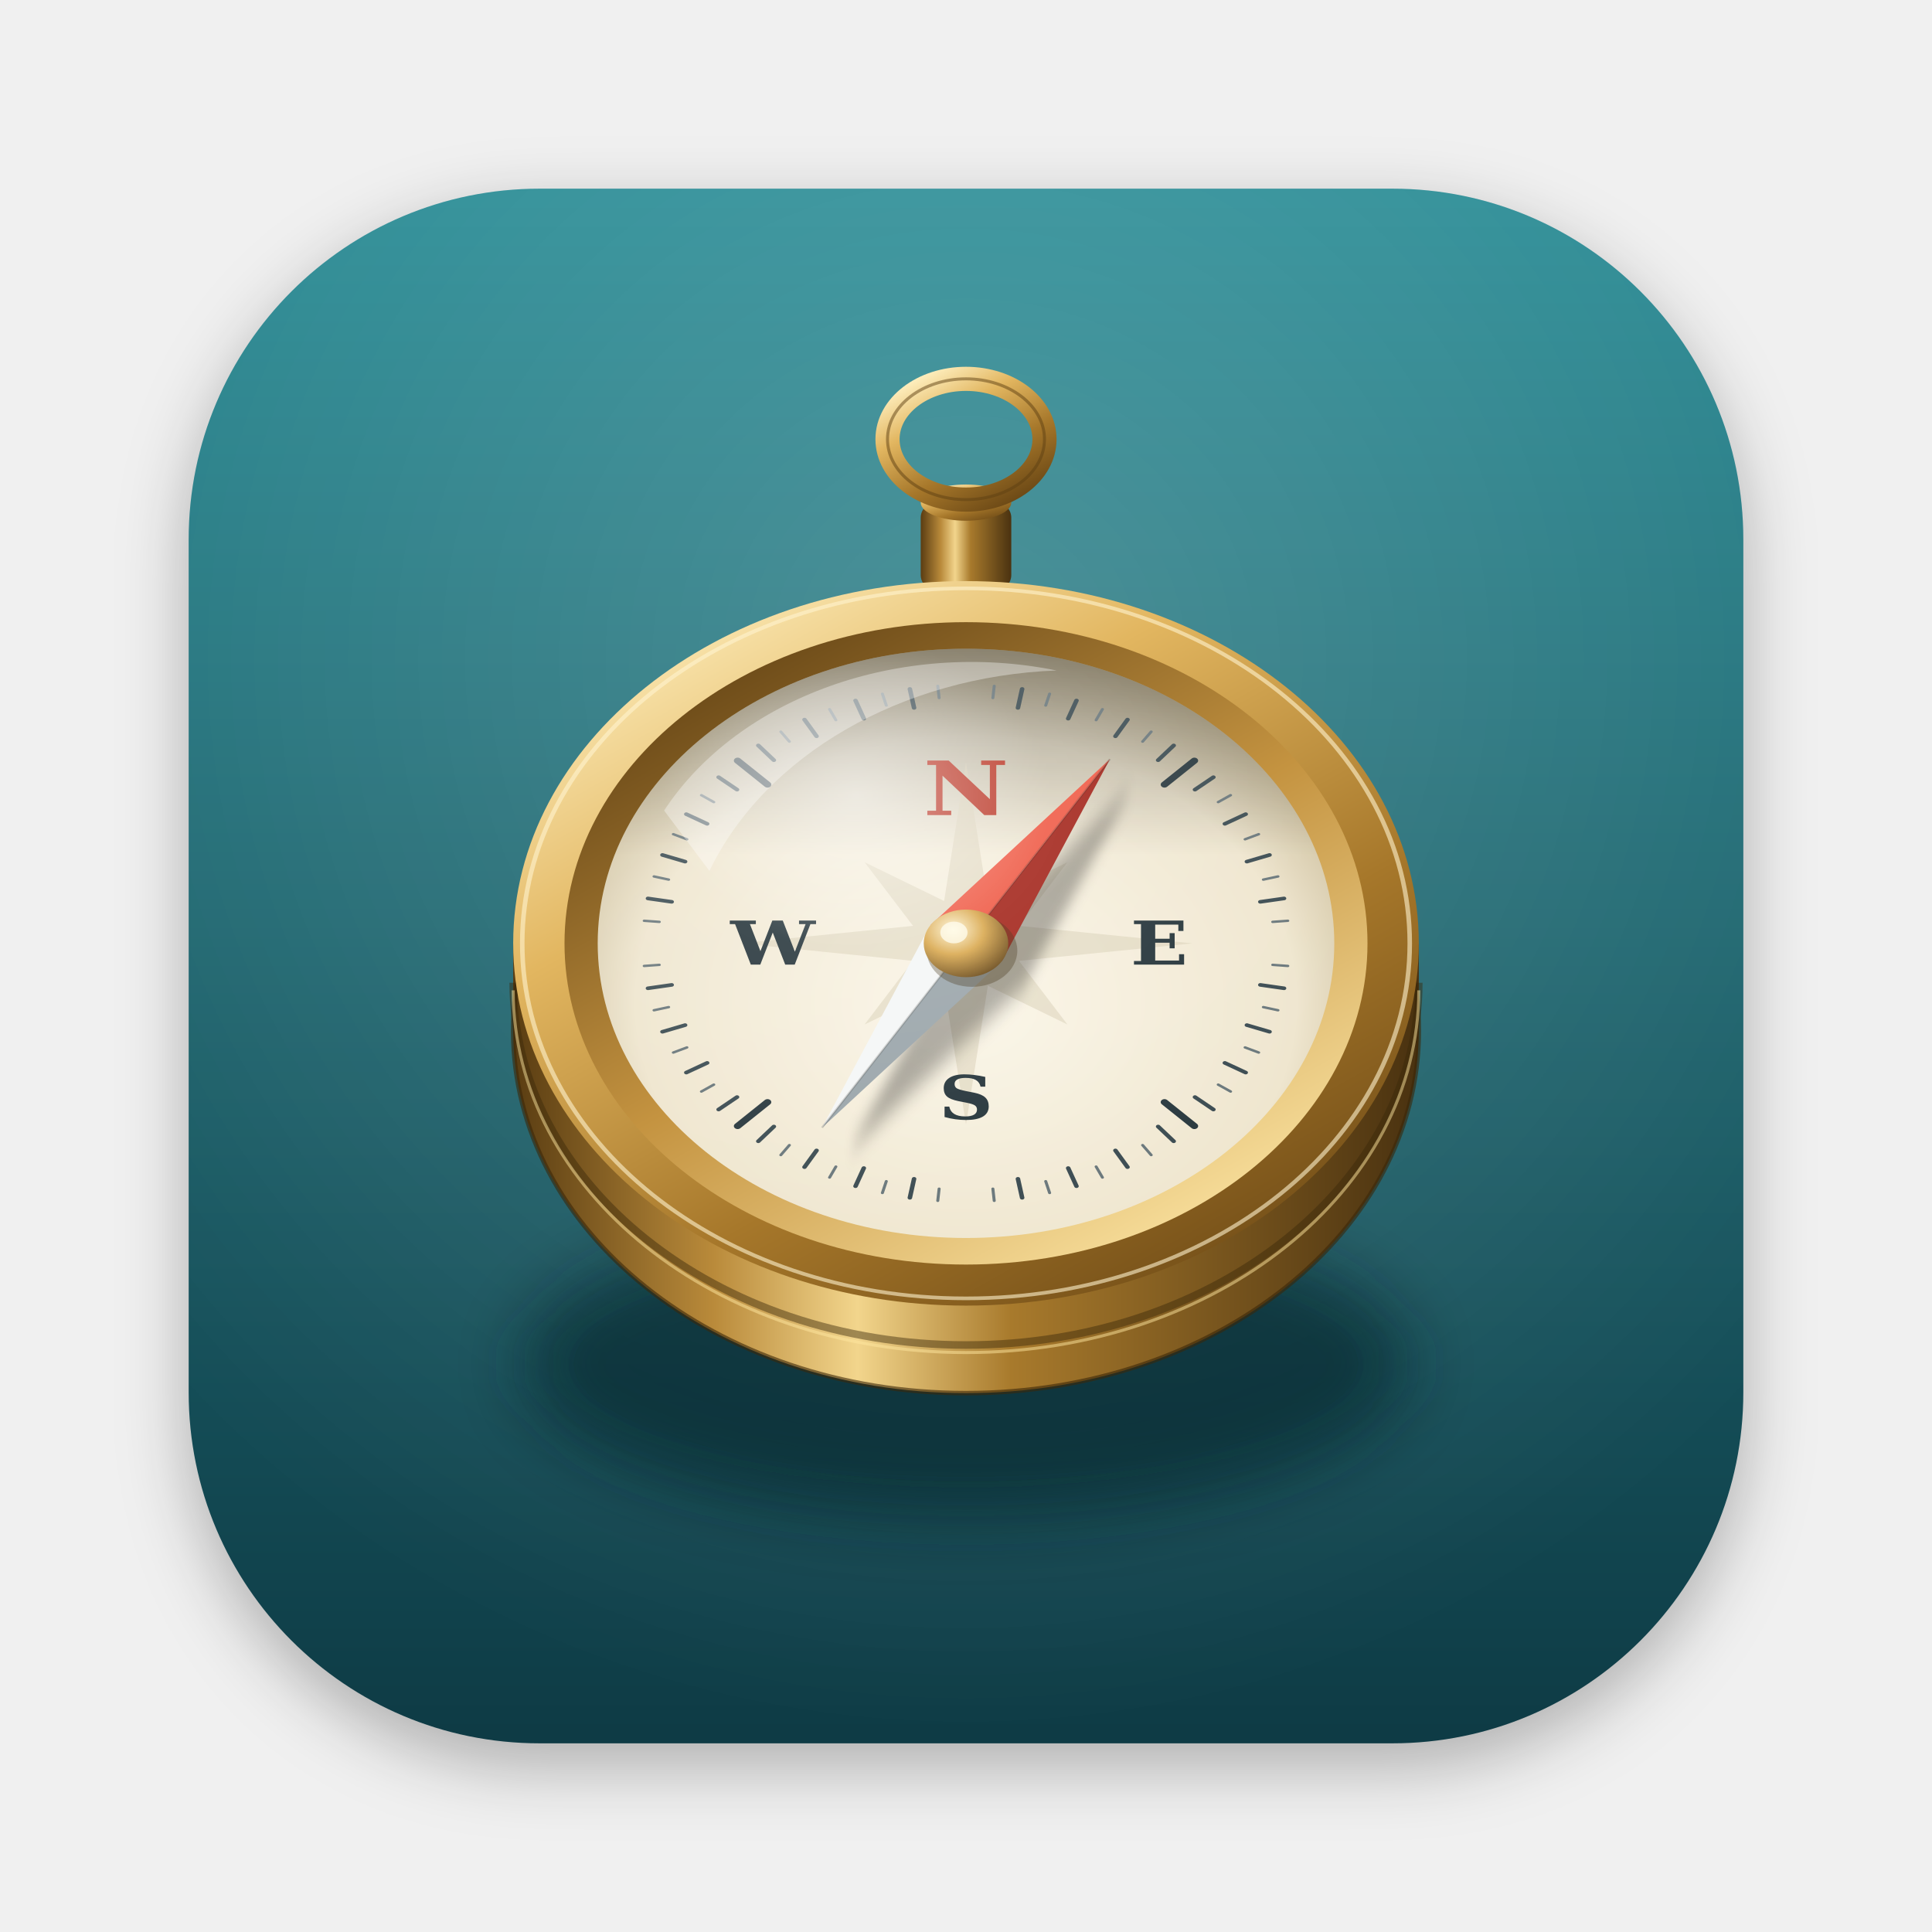
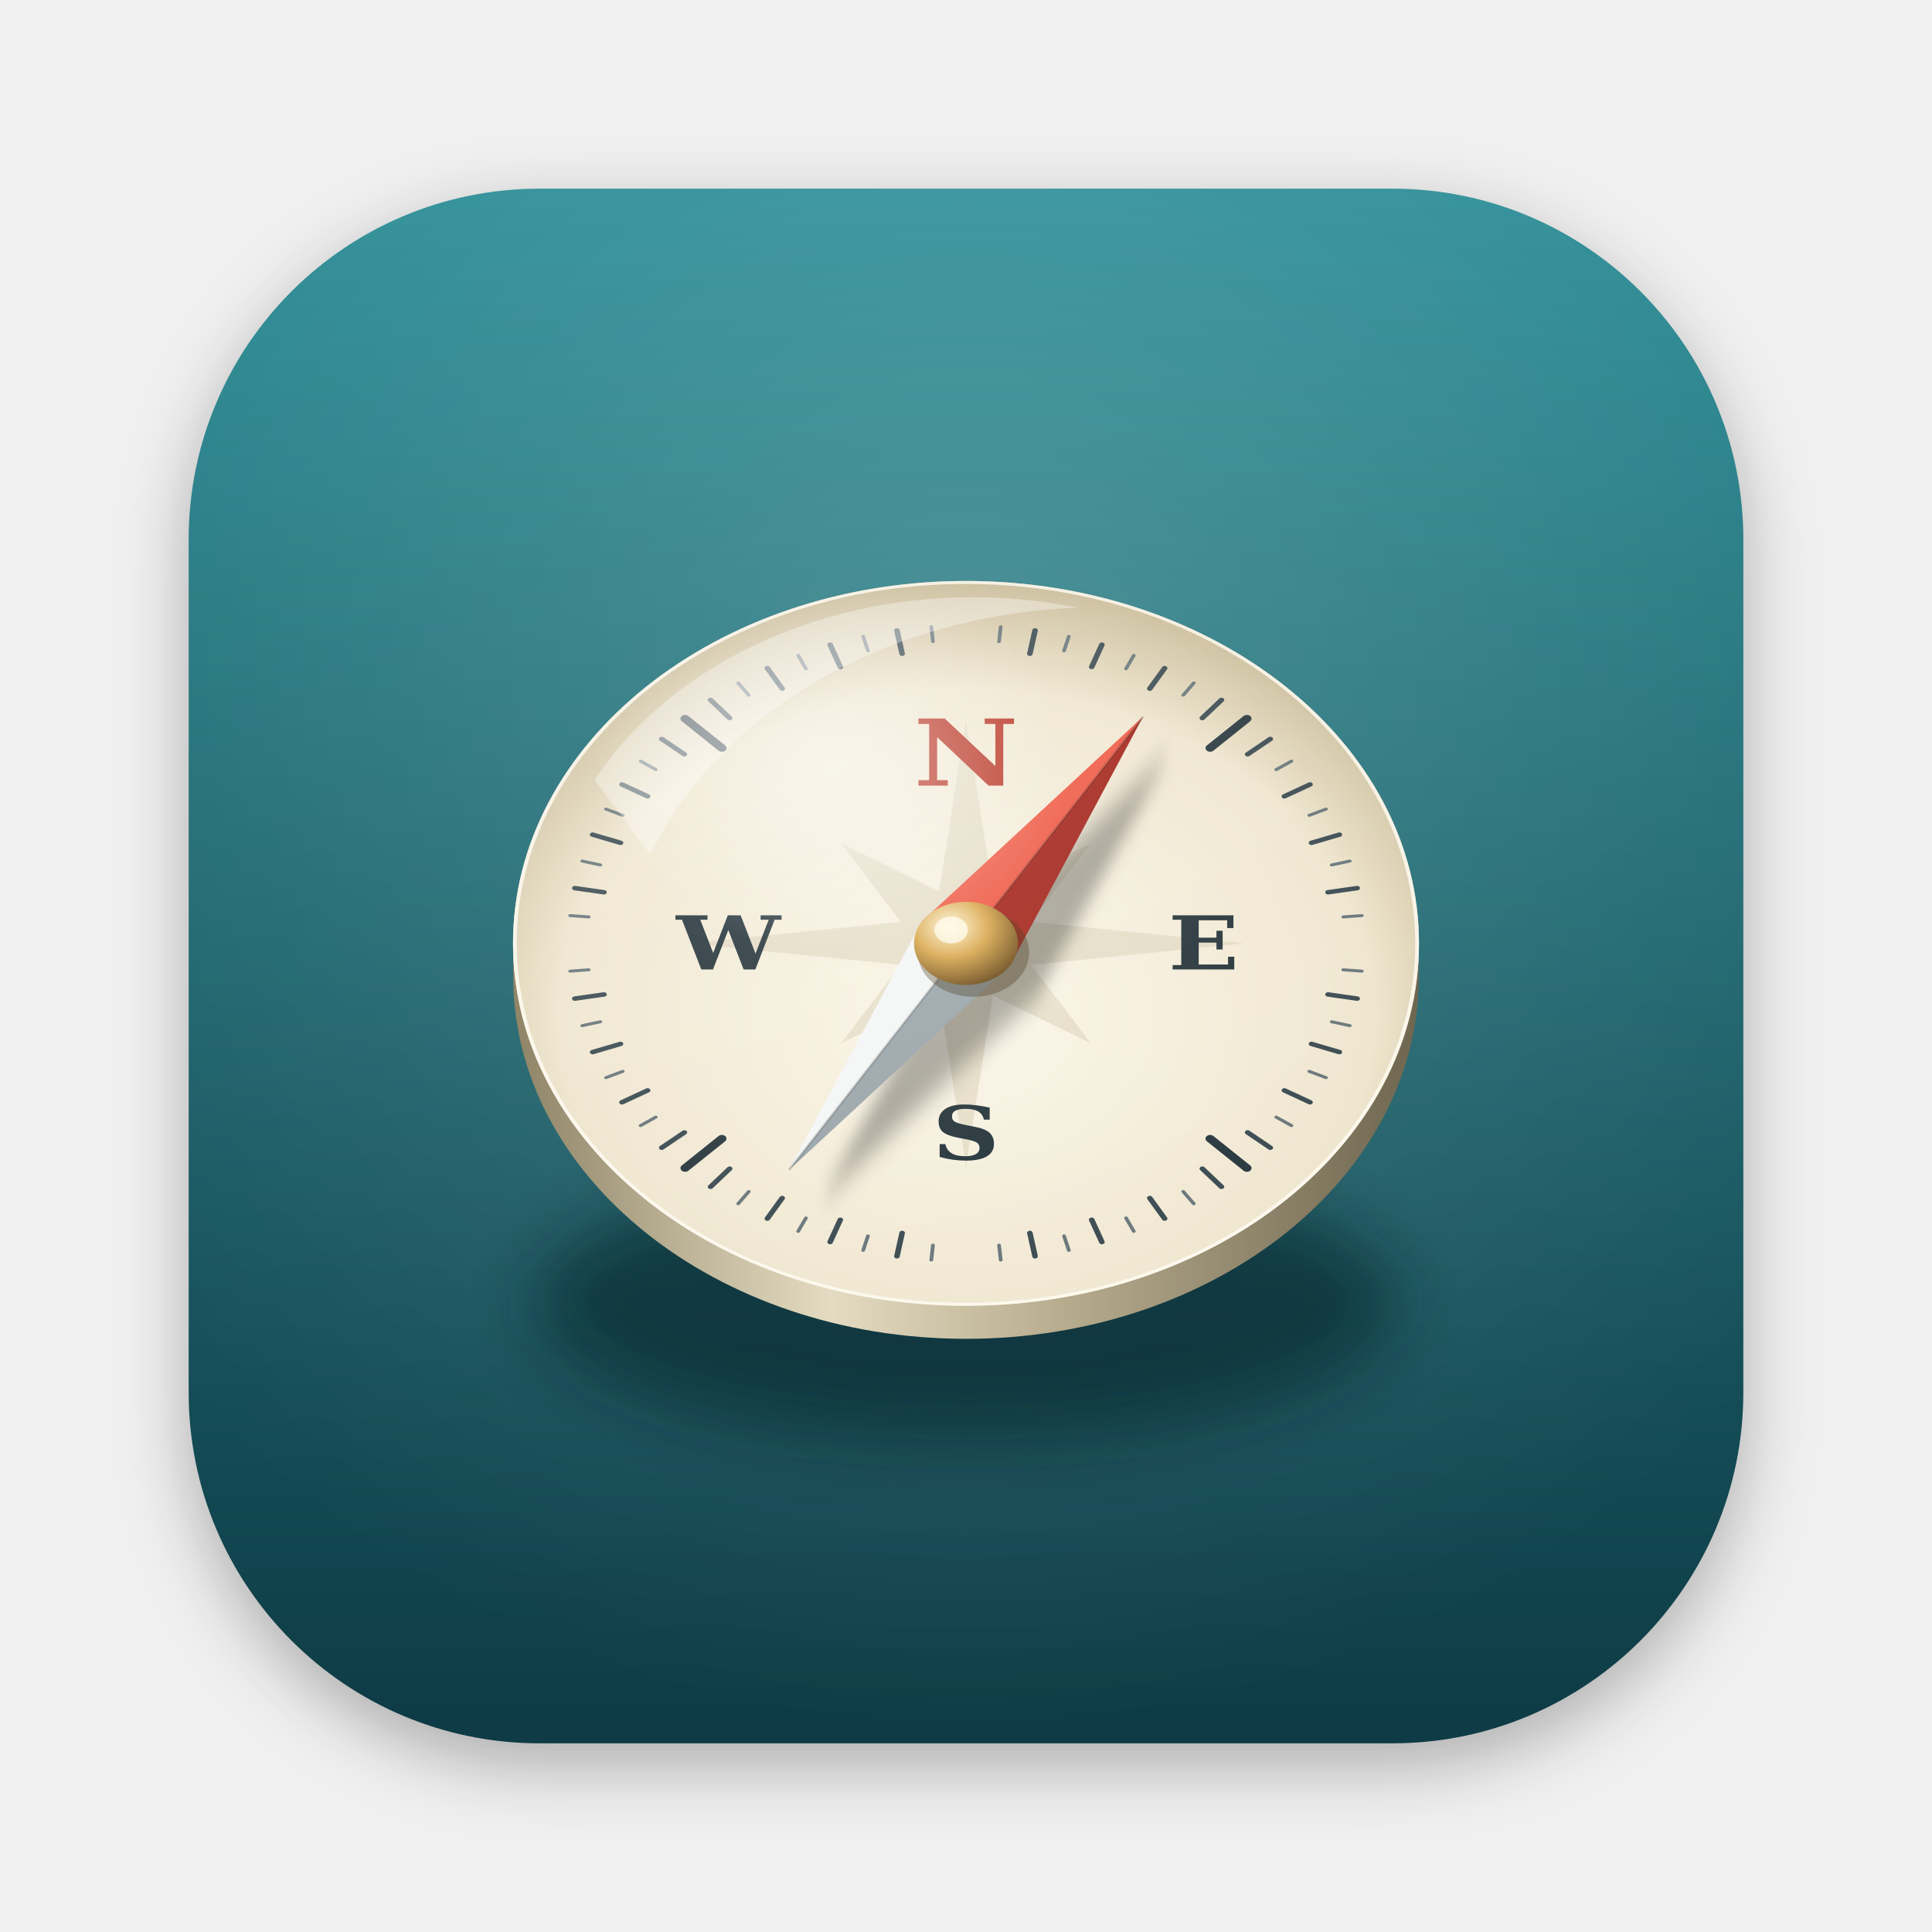
<svg xmlns="http://www.w3.org/2000/svg" viewBox="0 0 1024 1024" width="1024" height="1024">
  <defs>
    <linearGradient id="bg" x1="0" y1="0" x2="0" y2="1">
      <stop offset="0" stop-color="#2a8c95" />
      <stop offset="1" stop-color="#0e3b45" />
    </linearGradient>
    <radialGradient id="bgGlow" cx="0.5" cy="0.3" r="0.7">
      <stop offset="0" stop-color="#ffffff" stop-opacity="0.18" />
      <stop offset="1" stop-color="#ffffff" stop-opacity="0" />
    </radialGradient>
    <clipPath id="tile">
      <rect x="100" y="100" width="824" height="824" rx="186" />
    </clipPath>
    <filter id="tileShadow" x="-20%" y="-20%" width="140%" height="140%">
      <feGaussianBlur stdDeviation="18" />
    </filter>
    <filter id="soft" x="-30%" y="-30%" width="160%" height="160%">
      <feGaussianBlur stdDeviation="22" />
    </filter>
    <filter id="needleShadow" x="-30%" y="-30%" width="160%" height="160%">
      <feGaussianBlur stdDeviation="7" />
    </filter>
    <linearGradient id="side" x1="0" y1="0" x2="1" y2="0">
      <stop offset="0" stop-color="#5a3d12" />
      <stop offset="0.22" stop-color="#b98a3a" />
      <stop offset="0.38" stop-color="#f2d58c" />
      <stop offset="0.55" stop-color="#a87a2c" />
      <stop offset="1" stop-color="#4a3210" />
+     </linearGradient>
+     <linearGradient id="plateSide" x1="0" y1="0" x2="1" y2="0">
+       <stop offset="0" stop-color="#8f8466" />
+       <stop offset="0.35" stop-color="#e4dbc2" />
+       <stop offset="0.6" stop-color="#b8ad8f" />
+       <stop offset="1" stop-color="#6f6650" />
    </linearGradient>
    <linearGradient id="rim" x1="0.15" y1="0" x2="0.85" y2="1">
      <stop offset="0" stop-color="#fff1c2" />
      <stop offset="0.3" stop-color="#e2b660" />
      <stop offset="0.65" stop-color="#a6772a" />
      <stop offset="1" stop-color="#6b4815" />
    </linearGradient>
    <linearGradient id="rimInner" x1="0.85" y1="1" x2="0.15" y2="0">
      <stop offset="0" stop-color="#ffe9a8" />
      <stop offset="0.5" stop-color="#c49340" />
      <stop offset="1" stop-color="#5e3f12" />
    </linearGradient>
    <radialGradient id="dial" cx="0.5" cy="0.6" r="0.6">
      <stop offset="0" stop-color="#fbf6e8" />
      <stop offset="0.75" stop-color="#efe6cf" />
      <stop offset="1" stop-color="#c9bb98" />
    </radialGradient>
    <linearGradient id="dialWall" x1="0" y1="0" x2="0" y2="1">
      <stop offset="0" stop-color="#000" stop-opacity="0.38" />
      <stop offset="0.35" stop-color="#000" stop-opacity="0" />
    </linearGradient>
    <linearGradient id="tickMajor" x1="0" y1="0" x2="0" y2="1">
      <stop offset="0" stop-color="#c0392b" />
      <stop offset="1" stop-color="#8e2318" />
    </linearGradient>
    <radialGradient id="glass" cx="0.35" cy="0.25" r="0.75">
      <stop offset="0" stop-color="#ffffff" stop-opacity="0.55" />
      <stop offset="0.35" stop-color="#ffffff" stop-opacity="0.12" />
      <stop offset="1" stop-color="#ffffff" stop-opacity="0" />
    </radialGradient>
    <radialGradient id="cap" cx="0.35" cy="0.3" r="0.8">
      <stop offset="0" stop-color="#fff6d6" />
      <stop offset="0.45" stop-color="#d9a84e" />
      <stop offset="1" stop-color="#5e3f12" />
    </radialGradient>
  </defs>
  <rect x="100" y="112" width="824" height="824" rx="186" fill="#000" opacity="0.28" filter="url(#tileShadow)" />
  <rect x="100" y="100" width="824" height="824" rx="186" fill="url(#bg)" />
  <rect x="100" y="100" width="824" height="824" rx="186" fill="url(#bgGlow)" />
  <g clip-path="url(#tile)">
    <g transform="translate(512 500) scale(0.8) translate(-512 -470)">
-       <ellipse cx="512" cy="748.8" rx="294.0" ry="100.8" fill="#021b20" opacity="0.55" filter="url(#soft)" />
-       <path d="M 212 470 L 212 528 A 300 240.0 0 0 0 812 528 L 812 470 Z" fill="url(#side)" />
-       <ellipse cx="512" cy="528" rx="300" ry="240.0" fill="none" stroke="#3a2709" stroke-width="3" opacity="0.6" />
-       <path d="M 212 496.1 A 300 240.0 0 0 0 812 496.1" fill="none" stroke="#3a2709" stroke-width="5" opacity="0.45" />
-       <path d="M 212 501.1 A 300 240.0 0 0 0 812 501.1" fill="none" stroke="#ffe7a0" stroke-width="2" opacity="0.5" />
-       <g transform="translate(512 224.0)">
-         <rect x="-30" y="-46" width="60" height="58" rx="10" fill="url(#side)" />
-         <ellipse cx="0" cy="-46" rx="30" ry="12" fill="url(#rim)" />
-         <ellipse cx="0" cy="-88" rx="52" ry="40" fill="none" stroke="url(#rim)" stroke-width="16" />
-         <ellipse cx="0" cy="-88" rx="52" ry="40" fill="none" stroke="#5e3f12" stroke-width="2" opacity="0.5" />
-       </g>
+       <ellipse cx="512" cy="708.0" rx="285.0" ry="91.2" fill="#021b20" opacity="0.55" filter="url(#soft)" />
+       <path d="M 212 470 L 212 492 A 300 240.0 0 0 0 812 492 L 812 470 Z" fill="url(#plateSide)" />
      <g transform="translate(512 470) scale(1 0.8)">
-         <circle r="300" fill="url(#rim)" />
-         <circle r="294" fill="none" stroke="#fff4cf" stroke-width="3" opacity="0.6" />
-         <circle r="266" fill="url(#rimInner)" />
-         <circle r="244" fill="url(#dial)" />
-         <circle r="244" fill="url(#dialWall)" />
-         <polygon points="0.0,-150.0 14.5,-35.1 67.2,-67.2 35.1,-14.5 150.0,-0.0 35.1,14.5 67.2,67.2 14.5,35.1 0.0,150.0 -14.5,35.1 -67.2,67.2 -35.1,14.5 -150.0,0.0 -35.1,-14.5 -67.2,-67.2 -14.5,-35.1" fill="#d9cfb6" opacity="0.55" />
-         <g>
-           <line x1="0.0" y1="-168.0" x2="0.0" y2="-214.0" stroke="url(#tickMajor)" stroke-width="7" stroke-linecap="round" />
-           <line x1="17.8" y1="-203.2" x2="18.7" y2="-213.2" stroke="#6b787c" stroke-width="2" stroke-linecap="round" />
-           <line x1="34.4" y1="-195.0" x2="37.2" y2="-210.7" stroke="#3d4d53" stroke-width="3" stroke-linecap="round" />
-           <line x1="52.8" y1="-197.0" x2="55.4" y2="-206.7" stroke="#6b787c" stroke-width="2" stroke-linecap="round" />
-           <line x1="67.7" y1="-186.1" x2="73.2" y2="-201.1" stroke="#3d4d53" stroke-width="3" stroke-linecap="round" />
-           <line x1="86.2" y1="-184.9" x2="90.4" y2="-193.9" stroke="#6b787c" stroke-width="2" stroke-linecap="round" />
-           <line x1="99.0" y1="-171.5" x2="107.0" y2="-185.3" stroke="#3d4d53" stroke-width="3" stroke-linecap="round" />
-           <line x1="117.0" y1="-167.1" x2="122.7" y2="-175.3" stroke="#6b787c" stroke-width="2" stroke-linecap="round" />
-           <line x1="127.3" y1="-151.7" x2="137.6" y2="-163.9" stroke="#3d4d53" stroke-width="3" stroke-linecap="round" />
-           <line x1="131.5" y1="-131.5" x2="151.3" y2="-151.3" stroke="#2b3a40" stroke-width="5" stroke-linecap="round" />
-           <line x1="151.7" y1="-127.3" x2="163.9" y2="-137.6" stroke="#3d4d53" stroke-width="3" stroke-linecap="round" />
-           <line x1="167.1" y1="-117.0" x2="175.3" y2="-122.7" stroke="#6b787c" stroke-width="2" stroke-linecap="round" />
-           <line x1="171.5" y1="-99.0" x2="185.3" y2="-107.0" stroke="#3d4d53" stroke-width="3" stroke-linecap="round" />
-           <line x1="184.9" y1="-86.2" x2="193.9" y2="-90.4" stroke="#6b787c" stroke-width="2" stroke-linecap="round" />
-           <line x1="186.1" y1="-67.7" x2="201.1" y2="-73.2" stroke="#3d4d53" stroke-width="3" stroke-linecap="round" />
-           <line x1="197.0" y1="-52.8" x2="206.7" y2="-55.4" stroke="#6b787c" stroke-width="2" stroke-linecap="round" />
-           <line x1="195.0" y1="-34.4" x2="210.7" y2="-37.2" stroke="#3d4d53" stroke-width="3" stroke-linecap="round" />
-           <line x1="203.2" y1="-17.8" x2="213.2" y2="-18.7" stroke="#6b787c" stroke-width="2" stroke-linecap="round" />
-           <line x1="168.0" y1="-0.0" x2="214.0" y2="-0.0" stroke="url(#tickMajor)" stroke-width="7" stroke-linecap="round" />
-           <line x1="203.2" y1="17.8" x2="213.2" y2="18.7" stroke="#6b787c" stroke-width="2" stroke-linecap="round" />
-           <line x1="195.0" y1="34.4" x2="210.7" y2="37.2" stroke="#3d4d53" stroke-width="3" stroke-linecap="round" />
-           <line x1="197.0" y1="52.8" x2="206.7" y2="55.4" stroke="#6b787c" stroke-width="2" stroke-linecap="round" />
-           <line x1="186.1" y1="67.7" x2="201.1" y2="73.2" stroke="#3d4d53" stroke-width="3" stroke-linecap="round" />
-           <line x1="184.9" y1="86.2" x2="193.9" y2="90.4" stroke="#6b787c" stroke-width="2" stroke-linecap="round" />
-           <line x1="171.5" y1="99.0" x2="185.3" y2="107.0" stroke="#3d4d53" stroke-width="3" stroke-linecap="round" />
-           <line x1="167.1" y1="117.0" x2="175.3" y2="122.7" stroke="#6b787c" stroke-width="2" stroke-linecap="round" />
-           <line x1="151.7" y1="127.3" x2="163.9" y2="137.6" stroke="#3d4d53" stroke-width="3" stroke-linecap="round" />
-           <line x1="131.5" y1="131.5" x2="151.3" y2="151.3" stroke="#2b3a40" stroke-width="5" stroke-linecap="round" />
-           <line x1="127.3" y1="151.7" x2="137.6" y2="163.9" stroke="#3d4d53" stroke-width="3" stroke-linecap="round" />
-           <line x1="117.0" y1="167.1" x2="122.7" y2="175.3" stroke="#6b787c" stroke-width="2" stroke-linecap="round" />
-           <line x1="99.0" y1="171.5" x2="107.0" y2="185.3" stroke="#3d4d53" stroke-width="3" stroke-linecap="round" />
-           <line x1="86.2" y1="184.9" x2="90.4" y2="193.9" stroke="#6b787c" stroke-width="2" stroke-linecap="round" />
-           <line x1="67.7" y1="186.1" x2="73.2" y2="201.1" stroke="#3d4d53" stroke-width="3" stroke-linecap="round" />
-           <line x1="52.8" y1="197.0" x2="55.4" y2="206.7" stroke="#6b787c" stroke-width="2" stroke-linecap="round" />
-           <line x1="34.4" y1="195.0" x2="37.2" y2="210.7" stroke="#3d4d53" stroke-width="3" stroke-linecap="round" />
-           <line x1="17.8" y1="203.2" x2="18.7" y2="213.2" stroke="#6b787c" stroke-width="2" stroke-linecap="round" />
-           <line x1="0.0" y1="168.0" x2="0.0" y2="214.0" stroke="url(#tickMajor)" stroke-width="7" stroke-linecap="round" />
-           <line x1="-17.8" y1="203.2" x2="-18.7" y2="213.2" stroke="#6b787c" stroke-width="2" stroke-linecap="round" />
-           <line x1="-34.4" y1="195.0" x2="-37.2" y2="210.7" stroke="#3d4d53" stroke-width="3" stroke-linecap="round" />
-           <line x1="-52.8" y1="197.0" x2="-55.4" y2="206.7" stroke="#6b787c" stroke-width="2" stroke-linecap="round" />
-           <line x1="-67.7" y1="186.1" x2="-73.2" y2="201.1" stroke="#3d4d53" stroke-width="3" stroke-linecap="round" />
-           <line x1="-86.2" y1="184.9" x2="-90.4" y2="193.9" stroke="#6b787c" stroke-width="2" stroke-linecap="round" />
-           <line x1="-99.0" y1="171.5" x2="-107.0" y2="185.3" stroke="#3d4d53" stroke-width="3" stroke-linecap="round" />
-           <line x1="-117.0" y1="167.1" x2="-122.7" y2="175.3" stroke="#6b787c" stroke-width="2" stroke-linecap="round" />
-           <line x1="-127.3" y1="151.7" x2="-137.6" y2="163.9" stroke="#3d4d53" stroke-width="3" stroke-linecap="round" />
-           <line x1="-131.5" y1="131.5" x2="-151.3" y2="151.3" stroke="#2b3a40" stroke-width="5" stroke-linecap="round" />
-           <line x1="-151.7" y1="127.3" x2="-163.9" y2="137.6" stroke="#3d4d53" stroke-width="3" stroke-linecap="round" />
-           <line x1="-167.1" y1="117.0" x2="-175.3" y2="122.7" stroke="#6b787c" stroke-width="2" stroke-linecap="round" />
-           <line x1="-171.5" y1="99.0" x2="-185.3" y2="107.0" stroke="#3d4d53" stroke-width="3" stroke-linecap="round" />
-           <line x1="-184.9" y1="86.2" x2="-193.9" y2="90.4" stroke="#6b787c" stroke-width="2" stroke-linecap="round" />
-           <line x1="-186.1" y1="67.7" x2="-201.1" y2="73.2" stroke="#3d4d53" stroke-width="3" stroke-linecap="round" />
-           <line x1="-197.0" y1="52.8" x2="-206.7" y2="55.4" stroke="#6b787c" stroke-width="2" stroke-linecap="round" />
-           <line x1="-195.0" y1="34.4" x2="-210.7" y2="37.2" stroke="#3d4d53" stroke-width="3" stroke-linecap="round" />
-           <line x1="-203.2" y1="17.8" x2="-213.2" y2="18.7" stroke="#6b787c" stroke-width="2" stroke-linecap="round" />
-           <line x1="-168.0" y1="0.0" x2="-214.0" y2="0.0" stroke="url(#tickMajor)" stroke-width="7" stroke-linecap="round" />
-           <line x1="-203.2" y1="-17.8" x2="-213.2" y2="-18.7" stroke="#6b787c" stroke-width="2" stroke-linecap="round" />
-           <line x1="-195.0" y1="-34.4" x2="-210.7" y2="-37.2" stroke="#3d4d53" stroke-width="3" stroke-linecap="round" />
-           <line x1="-197.0" y1="-52.8" x2="-206.7" y2="-55.4" stroke="#6b787c" stroke-width="2" stroke-linecap="round" />
-           <line x1="-186.1" y1="-67.7" x2="-201.1" y2="-73.2" stroke="#3d4d53" stroke-width="3" stroke-linecap="round" />
-           <line x1="-184.9" y1="-86.2" x2="-193.9" y2="-90.4" stroke="#6b787c" stroke-width="2" stroke-linecap="round" />
-           <line x1="-171.5" y1="-99.0" x2="-185.3" y2="-107.0" stroke="#3d4d53" stroke-width="3" stroke-linecap="round" />
-           <line x1="-167.1" y1="-117.0" x2="-175.3" y2="-122.7" stroke="#6b787c" stroke-width="2" stroke-linecap="round" />
-           <line x1="-151.7" y1="-127.3" x2="-163.9" y2="-137.6" stroke="#3d4d53" stroke-width="3" stroke-linecap="round" />
-           <line x1="-131.5" y1="-131.5" x2="-151.3" y2="-151.3" stroke="#2b3a40" stroke-width="5" stroke-linecap="round" />
-           <line x1="-127.3" y1="-151.7" x2="-137.6" y2="-163.9" stroke="#3d4d53" stroke-width="3" stroke-linecap="round" />
-           <line x1="-117.0" y1="-167.1" x2="-122.7" y2="-175.3" stroke="#6b787c" stroke-width="2" stroke-linecap="round" />
-           <line x1="-99.0" y1="-171.5" x2="-107.0" y2="-185.3" stroke="#3d4d53" stroke-width="3" stroke-linecap="round" />
-           <line x1="-86.2" y1="-184.9" x2="-90.4" y2="-193.9" stroke="#6b787c" stroke-width="2" stroke-linecap="round" />
-           <line x1="-67.7" y1="-186.1" x2="-73.2" y2="-201.1" stroke="#3d4d53" stroke-width="3" stroke-linecap="round" />
-           <line x1="-52.8" y1="-197.0" x2="-55.4" y2="-206.7" stroke="#6b787c" stroke-width="2" stroke-linecap="round" />
-           <line x1="-34.4" y1="-195.0" x2="-37.2" y2="-210.7" stroke="#3d4d53" stroke-width="3" stroke-linecap="round" />
-           <line x1="-17.8" y1="-203.2" x2="-18.7" y2="-213.2" stroke="#6b787c" stroke-width="2" stroke-linecap="round" />
+         <g transform="scale(1.23)">
+           <circle r="244" fill="url(#dial)" />
+           <circle r="243" fill="none" stroke="#fffdf4" stroke-width="2" opacity="0.8" />
+           <polygon points="0.0,-150.0 14.5,-35.1 67.2,-67.2 35.1,-14.5 150.0,-0.0 35.1,14.5 67.2,67.2 14.5,35.1 0.0,150.0 -14.5,35.1 -67.2,67.2 -35.1,14.5 -150.0,0.0 -35.1,-14.5 -67.2,-67.2 -14.5,-35.1" fill="#d9cfb6" opacity="0.55" />
+           <g>
+             <line x1="0.0" y1="-168.0" x2="0.0" y2="-214.0" stroke="url(#tickMajor)" stroke-width="7" stroke-linecap="round" />
+             <line x1="17.8" y1="-203.2" x2="18.7" y2="-213.2" stroke="#6b787c" stroke-width="2" stroke-linecap="round" />
+             <line x1="34.4" y1="-195.0" x2="37.2" y2="-210.7" stroke="#3d4d53" stroke-width="3" stroke-linecap="round" />
+             <line x1="52.8" y1="-197.0" x2="55.4" y2="-206.7" stroke="#6b787c" stroke-width="2" stroke-linecap="round" />
+             <line x1="67.7" y1="-186.1" x2="73.2" y2="-201.1" stroke="#3d4d53" stroke-width="3" stroke-linecap="round" />
+             <line x1="86.2" y1="-184.9" x2="90.4" y2="-193.9" stroke="#6b787c" stroke-width="2" stroke-linecap="round" />
+             <line x1="99.0" y1="-171.5" x2="107.0" y2="-185.3" stroke="#3d4d53" stroke-width="3" stroke-linecap="round" />
+             <line x1="117.0" y1="-167.1" x2="122.7" y2="-175.3" stroke="#6b787c" stroke-width="2" stroke-linecap="round" />
+             <line x1="127.3" y1="-151.7" x2="137.6" y2="-163.9" stroke="#3d4d53" stroke-width="3" stroke-linecap="round" />
+             <line x1="131.5" y1="-131.5" x2="151.3" y2="-151.3" stroke="#2b3a40" stroke-width="5" stroke-linecap="round" />
+             <line x1="151.7" y1="-127.3" x2="163.9" y2="-137.6" stroke="#3d4d53" stroke-width="3" stroke-linecap="round" />
+             <line x1="167.1" y1="-117.0" x2="175.3" y2="-122.7" stroke="#6b787c" stroke-width="2" stroke-linecap="round" />
+             <line x1="171.5" y1="-99.0" x2="185.3" y2="-107.0" stroke="#3d4d53" stroke-width="3" stroke-linecap="round" />
+             <line x1="184.9" y1="-86.2" x2="193.9" y2="-90.4" stroke="#6b787c" stroke-width="2" stroke-linecap="round" />
+             <line x1="186.1" y1="-67.7" x2="201.1" y2="-73.2" stroke="#3d4d53" stroke-width="3" stroke-linecap="round" />
+             <line x1="197.0" y1="-52.8" x2="206.7" y2="-55.4" stroke="#6b787c" stroke-width="2" stroke-linecap="round" />
+             <line x1="195.0" y1="-34.4" x2="210.7" y2="-37.2" stroke="#3d4d53" stroke-width="3" stroke-linecap="round" />
+             <line x1="203.2" y1="-17.8" x2="213.2" y2="-18.7" stroke="#6b787c" stroke-width="2" stroke-linecap="round" />
+             <line x1="168.0" y1="-0.0" x2="214.0" y2="-0.0" stroke="url(#tickMajor)" stroke-width="7" stroke-linecap="round" />
+             <line x1="203.2" y1="17.8" x2="213.2" y2="18.7" stroke="#6b787c" stroke-width="2" stroke-linecap="round" />
+             <line x1="195.0" y1="34.4" x2="210.7" y2="37.2" stroke="#3d4d53" stroke-width="3" stroke-linecap="round" />
+             <line x1="197.0" y1="52.8" x2="206.7" y2="55.4" stroke="#6b787c" stroke-width="2" stroke-linecap="round" />
+             <line x1="186.1" y1="67.7" x2="201.1" y2="73.2" stroke="#3d4d53" stroke-width="3" stroke-linecap="round" />
+             <line x1="184.9" y1="86.2" x2="193.9" y2="90.4" stroke="#6b787c" stroke-width="2" stroke-linecap="round" />
+             <line x1="171.5" y1="99.0" x2="185.3" y2="107.0" stroke="#3d4d53" stroke-width="3" stroke-linecap="round" />
+             <line x1="167.1" y1="117.0" x2="175.3" y2="122.7" stroke="#6b787c" stroke-width="2" stroke-linecap="round" />
+             <line x1="151.7" y1="127.3" x2="163.9" y2="137.6" stroke="#3d4d53" stroke-width="3" stroke-linecap="round" />
+             <line x1="131.5" y1="131.5" x2="151.3" y2="151.3" stroke="#2b3a40" stroke-width="5" stroke-linecap="round" />
+             <line x1="127.3" y1="151.7" x2="137.6" y2="163.9" stroke="#3d4d53" stroke-width="3" stroke-linecap="round" />
+             <line x1="117.0" y1="167.1" x2="122.7" y2="175.3" stroke="#6b787c" stroke-width="2" stroke-linecap="round" />
+             <line x1="99.0" y1="171.5" x2="107.0" y2="185.3" stroke="#3d4d53" stroke-width="3" stroke-linecap="round" />
+             <line x1="86.2" y1="184.9" x2="90.4" y2="193.9" stroke="#6b787c" stroke-width="2" stroke-linecap="round" />
+             <line x1="67.7" y1="186.1" x2="73.2" y2="201.1" stroke="#3d4d53" stroke-width="3" stroke-linecap="round" />
+             <line x1="52.8" y1="197.0" x2="55.4" y2="206.7" stroke="#6b787c" stroke-width="2" stroke-linecap="round" />
+             <line x1="34.4" y1="195.0" x2="37.2" y2="210.7" stroke="#3d4d53" stroke-width="3" stroke-linecap="round" />
+             <line x1="17.8" y1="203.2" x2="18.7" y2="213.2" stroke="#6b787c" stroke-width="2" stroke-linecap="round" />
+             <line x1="0.0" y1="168.0" x2="0.0" y2="214.0" stroke="url(#tickMajor)" stroke-width="7" stroke-linecap="round" />
+             <line x1="-17.8" y1="203.2" x2="-18.7" y2="213.2" stroke="#6b787c" stroke-width="2" stroke-linecap="round" />
+             <line x1="-34.4" y1="195.0" x2="-37.2" y2="210.7" stroke="#3d4d53" stroke-width="3" stroke-linecap="round" />
+             <line x1="-52.8" y1="197.0" x2="-55.4" y2="206.7" stroke="#6b787c" stroke-width="2" stroke-linecap="round" />
+             <line x1="-67.7" y1="186.1" x2="-73.2" y2="201.1" stroke="#3d4d53" stroke-width="3" stroke-linecap="round" />
+             <line x1="-86.2" y1="184.9" x2="-90.4" y2="193.9" stroke="#6b787c" stroke-width="2" stroke-linecap="round" />
+             <line x1="-99.0" y1="171.5" x2="-107.0" y2="185.3" stroke="#3d4d53" stroke-width="3" stroke-linecap="round" />
+             <line x1="-117.0" y1="167.1" x2="-122.7" y2="175.3" stroke="#6b787c" stroke-width="2" stroke-linecap="round" />
+             <line x1="-127.3" y1="151.7" x2="-137.6" y2="163.9" stroke="#3d4d53" stroke-width="3" stroke-linecap="round" />
+             <line x1="-131.5" y1="131.5" x2="-151.3" y2="151.3" stroke="#2b3a40" stroke-width="5" stroke-linecap="round" />
+             <line x1="-151.7" y1="127.3" x2="-163.9" y2="137.6" stroke="#3d4d53" stroke-width="3" stroke-linecap="round" />
+             <line x1="-167.1" y1="117.0" x2="-175.3" y2="122.7" stroke="#6b787c" stroke-width="2" stroke-linecap="round" />
+             <line x1="-171.5" y1="99.0" x2="-185.3" y2="107.0" stroke="#3d4d53" stroke-width="3" stroke-linecap="round" />
+             <line x1="-184.9" y1="86.2" x2="-193.9" y2="90.4" stroke="#6b787c" stroke-width="2" stroke-linecap="round" />
+             <line x1="-186.1" y1="67.7" x2="-201.1" y2="73.2" stroke="#3d4d53" stroke-width="3" stroke-linecap="round" />
+             <line x1="-197.0" y1="52.8" x2="-206.7" y2="55.4" stroke="#6b787c" stroke-width="2" stroke-linecap="round" />
+             <line x1="-195.0" y1="34.4" x2="-210.7" y2="37.2" stroke="#3d4d53" stroke-width="3" stroke-linecap="round" />
+             <line x1="-203.2" y1="17.8" x2="-213.2" y2="18.7" stroke="#6b787c" stroke-width="2" stroke-linecap="round" />
+             <line x1="-168.0" y1="0.0" x2="-214.0" y2="0.0" stroke="url(#tickMajor)" stroke-width="7" stroke-linecap="round" />
+             <line x1="-203.2" y1="-17.8" x2="-213.2" y2="-18.7" stroke="#6b787c" stroke-width="2" stroke-linecap="round" />
+             <line x1="-195.0" y1="-34.4" x2="-210.7" y2="-37.2" stroke="#3d4d53" stroke-width="3" stroke-linecap="round" />
+             <line x1="-197.0" y1="-52.8" x2="-206.7" y2="-55.4" stroke="#6b787c" stroke-width="2" stroke-linecap="round" />
+             <line x1="-186.1" y1="-67.7" x2="-201.1" y2="-73.2" stroke="#3d4d53" stroke-width="3" stroke-linecap="round" />
+             <line x1="-184.9" y1="-86.2" x2="-193.9" y2="-90.4" stroke="#6b787c" stroke-width="2" stroke-linecap="round" />
+             <line x1="-171.5" y1="-99.0" x2="-185.3" y2="-107.0" stroke="#3d4d53" stroke-width="3" stroke-linecap="round" />
+             <line x1="-167.1" y1="-117.0" x2="-175.3" y2="-122.7" stroke="#6b787c" stroke-width="2" stroke-linecap="round" />
+             <line x1="-151.7" y1="-127.3" x2="-163.9" y2="-137.6" stroke="#3d4d53" stroke-width="3" stroke-linecap="round" />
+             <line x1="-131.5" y1="-131.5" x2="-151.3" y2="-151.3" stroke="#2b3a40" stroke-width="5" stroke-linecap="round" />
+             <line x1="-127.3" y1="-151.7" x2="-137.6" y2="-163.9" stroke="#3d4d53" stroke-width="3" stroke-linecap="round" />
+             <line x1="-117.0" y1="-167.1" x2="-122.7" y2="-175.3" stroke="#6b787c" stroke-width="2" stroke-linecap="round" />
+             <line x1="-99.0" y1="-171.5" x2="-107.0" y2="-185.3" stroke="#3d4d53" stroke-width="3" stroke-linecap="round" />
+             <line x1="-86.2" y1="-184.9" x2="-90.4" y2="-193.9" stroke="#6b787c" stroke-width="2" stroke-linecap="round" />
+             <line x1="-67.7" y1="-186.1" x2="-73.2" y2="-201.1" stroke="#3d4d53" stroke-width="3" stroke-linecap="round" />
+             <line x1="-52.8" y1="-197.0" x2="-55.4" y2="-206.7" stroke="#6b787c" stroke-width="2" stroke-linecap="round" />
+             <line x1="-34.4" y1="-195.0" x2="-37.2" y2="-210.7" stroke="#3d4d53" stroke-width="3" stroke-linecap="round" />
+             <line x1="-17.8" y1="-203.2" x2="-18.7" y2="-213.2" stroke="#6b787c" stroke-width="2" stroke-linecap="round" />
+           </g>
+           <g font-family="Georgia, 'DejaVu Serif', serif" font-weight="700" text-anchor="middle" dominant-baseline="central">
+             <text x="0" y="-128" font-size="62" fill="#b8301f">N</text>
+             <text x="128" y="0" font-size="50" fill="#26353b">E</text>
+             <text x="0" y="128" font-size="50" fill="#26353b">S</text>
+             <text x="-128" y="0" font-size="50" fill="#26353b">W</text>
+           </g>
+           <g transform="translate(16 22) rotate(32)" opacity="0.32" filter="url(#needleShadow)">
+             <polygon points="0,-178 26,0 0,178 -26,0" fill="#000" />
+           </g>
+           <g transform="rotate(32)">
+             <polygon points="0,-180 -28,0 0,0" fill="#ef5a45" />
+             <polygon points="0,-180 28,0 0,0" fill="#a3241a" />
+             <polygon points="0,180 -28,0 0,0" fill="#f4f6f6" />
+             <polygon points="0,180 28,0 0,0" fill="#9aa5aa" />
+             <line x1="0" y1="-180" x2="0" y2="180" stroke="#000" stroke-opacity="0.15" stroke-width="1.5" />
+           </g>
+           <circle r="30" fill="#3a2709" opacity="0.35" transform="translate(4 6)" />
+           <circle r="28" fill="url(#cap)" />
+           <circle r="9" cx="-8" cy="-9" fill="#fffbe9" opacity="0.8" />
+           <circle r="244" fill="url(#glass)" />
+           <path d="M -200 -110 A 230 230 0 0 1 60 -226 A 260 260 0 0 0 -170 -60 Z" fill="#ffffff" opacity="0.35" />
        </g>
-         <g font-family="Georgia, 'DejaVu Serif', serif" font-weight="700" text-anchor="middle" dominant-baseline="central">
-           <text x="0" y="-128" font-size="62" fill="#b8301f">N</text>
-           <text x="128" y="0" font-size="50" fill="#26353b">E</text>
-           <text x="0" y="128" font-size="50" fill="#26353b">S</text>
-           <text x="-128" y="0" font-size="50" fill="#26353b">W</text>
-         </g>
-         <g transform="translate(16 22) rotate(32)" opacity="0.32" filter="url(#needleShadow)">
-           <polygon points="0,-178 26,0 0,178 -26,0" fill="#000" />
-         </g>
-         <g transform="rotate(32)">
-           <polygon points="0,-180 -28,0 0,0" fill="#ef5a45" />
-           <polygon points="0,-180 28,0 0,0" fill="#a3241a" />
-           <polygon points="0,180 -28,0 0,0" fill="#f4f6f6" />
-           <polygon points="0,180 28,0 0,0" fill="#9aa5aa" />
-           <line x1="0" y1="-180" x2="0" y2="180" stroke="#000" stroke-opacity="0.15" stroke-width="1.5" />
-         </g>
-         <circle r="30" fill="#3a2709" opacity="0.35" transform="translate(4 6)" />
-         <circle r="28" fill="url(#cap)" />
-         <circle r="9" cx="-8" cy="-9" fill="#fffbe9" opacity="0.8" />
-         <circle r="244" fill="url(#glass)" />
-         <path d="M -200 -110 A 230 230 0 0 1 60 -226 A 260 260 0 0 0 -170 -60 Z" fill="#ffffff" opacity="0.35" />
      </g>
    </g>
  </g>
</svg>
